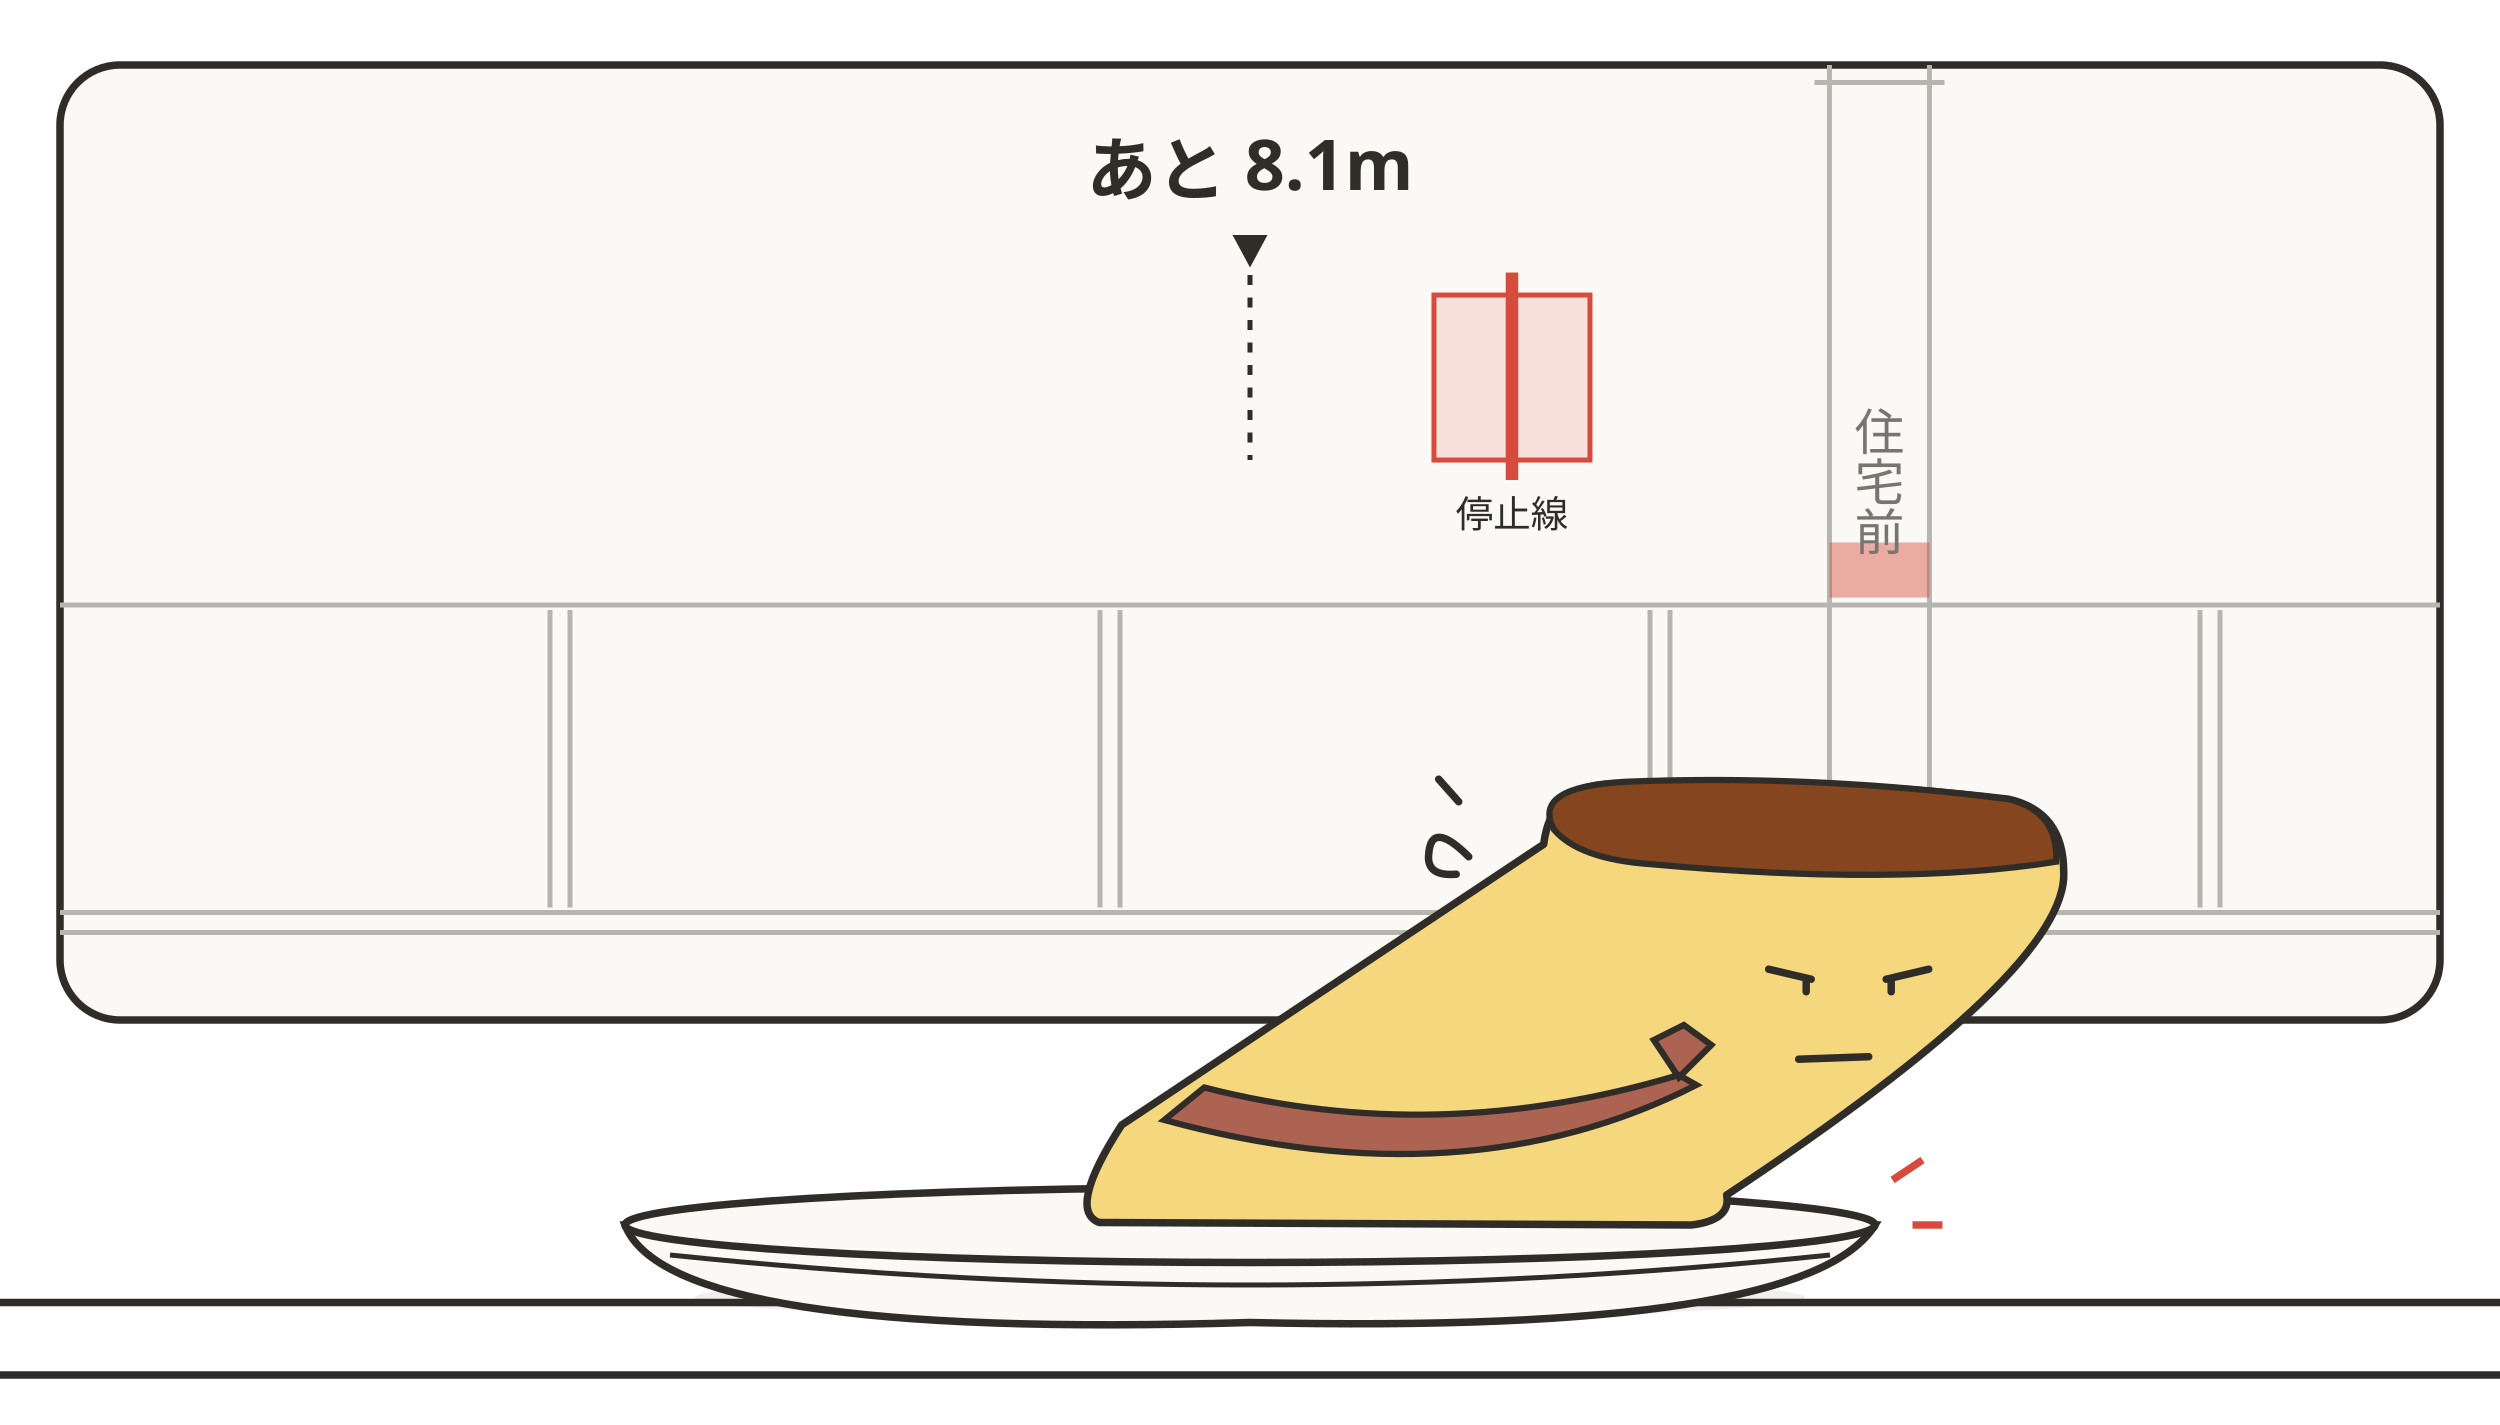
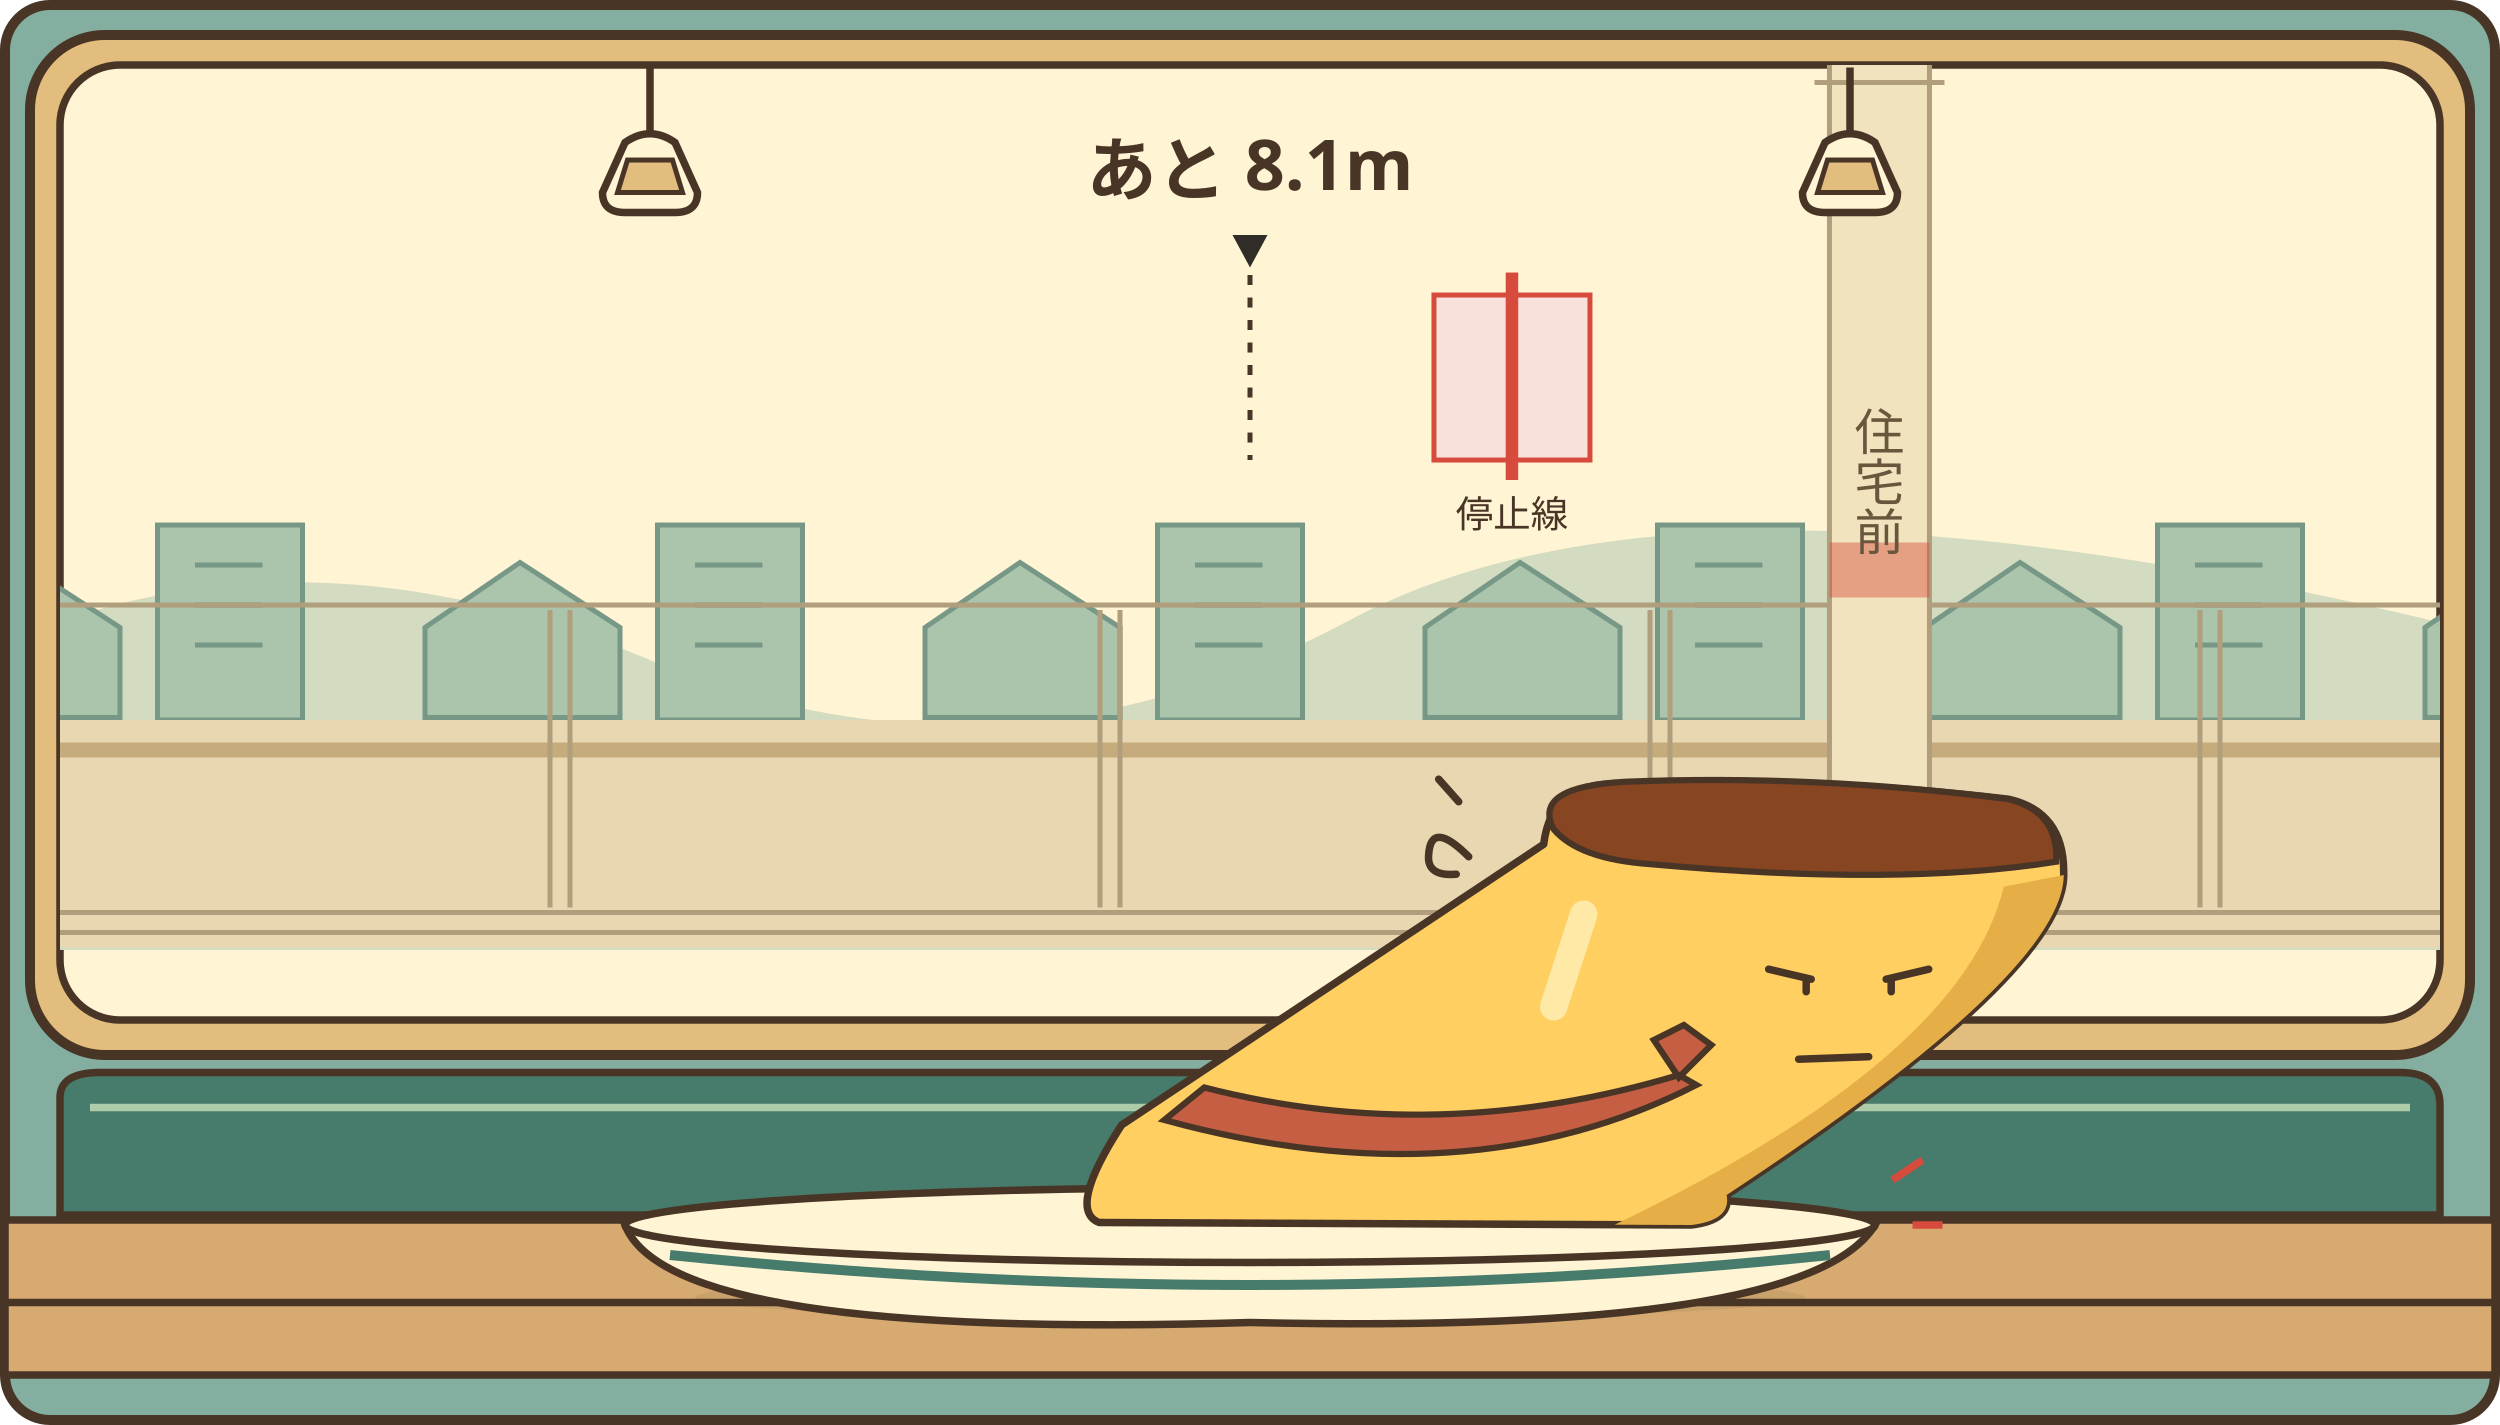
<svg xmlns="http://www.w3.org/2000/svg" class="game-scene  " viewBox="0 0 1000 570" role="img" aria-label="プリンは皿の端。停止線まで8.1m。">
-   <style>svg{background:#faf9f6;font-family:sans-serif}.window-frame{fill:#faf9f6;stroke:#302d29;stroke-width:3}.platform{stroke:#b7b5af}.station-name{fill:#77756f;stroke:none;font-size:20px}.distance{font-size:28px;font-weight:600;fill:#302d29}.target-label{font-size:15px;fill:#302d29}.shelf{fill:none;stroke:#302d29;stroke-width:3}</style>
+   <style>svg{background:#fff4d4;font-family:sans-serif}.window-frame{fill:#fff4d4;stroke:#493526;stroke-width:3}.platform{stroke:#b09e7c}.station-name{fill:#69563c;stroke:none;font-size:20px}.distance{font-size:28px;font-weight:600;fill:#493526}.target-label{font-size:15px;fill:#493526}.shelf{fill:none;stroke:#493526;stroke-width:3}</style>
  <defs>
+     <clipPath id="pudding-body">
+       <path d="M 439.643 489 Q 426.643 484 448.643 450 L 617.478 337.686 Q 620.478 312.686 647.478 313.686 Q 727.478 310.686 803.478 319.686 Q 825.478 324.686 825.478 348.686 Q 827.478 387.686 690.643 478 Q 692.643 488 676.643 490 Z" />
+     </clipPath>
    <clipPath id="window">
      <rect x="24" y="26" width="952" height="382" rx="24" />
    </clipPath>
  </defs>
+   <rect x="2" y="2" width="996" height="566" rx="18" fill="#83aea0" stroke="#493526" stroke-width="4" />
+   <rect x="12" y="14" width="976" height="408" rx="30" fill="#e3bd7d" stroke="#493526" stroke-width="4" />
  <rect class="window-frame" x="24" y="26" width="952" height="382" rx="24" />
  <g clip-path="url(#window)">
+     <path d="M0 258 Q120 205 260 264 T540 248 T1000 255 V380 H0Z" fill="#d3dbc0" />
+     <g fill="#abc4ac" stroke="#789887" stroke-width="2">
+       <g transform="translate(0 0)">
+         <path d="M-30 287 V251 L8 225 L48 251 V287Z" />
+         <path d="M63 288 V210 H121 V288Z" />
+         <path d="M78 226 H105 M78 242 H105 M78 258 H105" fill="none" />
+       </g>
+       <g transform="translate(200 0)">
+         <path d="M-30 287 V251 L8 225 L48 251 V287Z" />
+         <path d="M63 288 V210 H121 V288Z" />
+         <path d="M78 226 H105 M78 242 H105 M78 258 H105" fill="none" />
+       </g>
+       <g transform="translate(400 0)">
+         <path d="M-30 287 V251 L8 225 L48 251 V287Z" />
+         <path d="M63 288 V210 H121 V288Z" />
+         <path d="M78 226 H105 M78 242 H105 M78 258 H105" fill="none" />
+       </g>
+       <g transform="translate(600 0)">
+         <path d="M-30 287 V251 L8 225 L48 251 V287Z" />
+         <path d="M63 288 V210 H121 V288Z" />
+         <path d="M78 226 H105 M78 242 H105 M78 258 H105" fill="none" />
+       </g>
+       <g transform="translate(800 0)">
+         <path d="M-30 287 V251 L8 225 L48 251 V287Z" />
+         <path d="M63 288 V210 H121 V288Z" />
+         <path d="M78 226 H105 M78 242 H105 M78 258 H105" fill="none" />
+       </g>
+       <g transform="translate(1000 0)">
+         <path d="M-30 287 V251 L8 225 L48 251 V287Z" />
+         <path d="M63 288 V210 H121 V288Z" />
+         <path d="M78 226 H105 M78 242 H105 M78 258 H105" fill="none" />
+       </g>
+     </g>
+     <rect x="0" y="288" width="1000" height="91" fill="#e9d7b1" />
+     <path d="M0 300 H1000" stroke="#c6ac7d" stroke-width="6" />
    <g class="platform" fill="none" stroke-width="2">
      <path d="M24 242 H976 M24 365 H976 M24 373 H976" />
      <path d="M0 244 V363 M8 244 V363" />
      <path d="M220 244 V363 M228 244 V363" />
      <path d="M440 244 V363 M448 244 V363" />
      <path d="M660 244 V363 M668 244 V363" />
      <path d="M880 244 V363 M888 244 V363" />
      <path d="M1100 244 V363 M1108 244 V363" />
      <path d="M1320 244 V363 M1328 244 V363" />
      <g transform="translate(749.7836 0)">
-         <path d="M-18 25 V373 H22 V25 M-24 33 H28" />
+         <path d="M-18 25 V373 H22 V25 M-24 33 H28" fill="#f1e3bd" />
        <rect x="-18" y="217" width="40" height="22" fill="#d64b3b" stroke="none" opacity=".45" />
        <text x="2" y="177" text-anchor="middle" writing-mode="vertical-rl" class="station-name">住宅前</text>
      </g>
    </g>
    <g class="stopping-target" transform="translate(604.7836 0)">
      <rect x="-31.2" y="118" width="62.4" height="66" fill="#f7e1da" stroke="#d64b3b" stroke-width="2" />
      <path d="M0 109 V192" stroke="#d64b3b" stroke-width="5" />
      <text y="211" text-anchor="middle" class="target-label">停止線</text>
    </g>
    <g class="alignment">
      <path d="M493 94 L500 107 L507 94 Z" fill="#302d29" />
-       <path d="M500 110 V184" stroke="#302d29" stroke-width="2" stroke-dasharray="4 5" />
+       <path d="M500 110 V184" stroke="#493526" stroke-width="2" stroke-dasharray="4 5" />
+     </g>
+   </g>
+   <g fill="#fff4d4" stroke="#493526" stroke-width="3">
+     <g>
+       <path d="M260 27 V55" fill="none" />
+       <path d="M250 57 Q260 50 270 57 L279 77 Q279 85 270 85 H250 Q241 85 241 77Z" />
+       <path d="M251 64 L247 77 H273 L269 64Z" fill="#e3bd7d" stroke-width="2" />
+     </g>
+     <g>
+       <path d="M740 27 V55" fill="none" />
+       <path d="M730 57 Q740 50 750 57 L759 77 Q759 85 750 85 H730 Q721 85 721 77Z" />
+       <path d="M731 64 L727 77 H753 L749 64Z" fill="#e3bd7d" stroke-width="2" />
    </g>
  </g>
  <text x="500" y="78" text-anchor="middle" class="distance">あと 8.1m</text>
-   <path d="M0 521 H1000 M0 550 H1000" class="shelf" />
+   <path d="M24 439 Q24 429 40 429 H960 Q976 429 976 442 V486 H24Z" fill="#477b6b" stroke="#493526" stroke-width="3" />
+   <path d="M36 443 H964" stroke="#afccaa" stroke-width="3" />
+   <path d="M2 488 H998 V550 H2Z" fill="#d6aa71" stroke="#493526" stroke-width="3" />
+   <path d="M3 521 H997" class="shelf" />
  <ellipse cx="500" cy="519" rx="222" ry="9" fill="#302d29" opacity=".08" />
-   <path d="M250 490 Q268 536 500 529 Q723 534 750 490 Z" fill="#faf9f6" stroke="#302d29" stroke-width="3" />
-   <ellipse cx="500" cy="490" rx="250" ry="15" fill="#faf9f6" stroke="#302d29" stroke-width="3" />
+   <path d="M250 490 Q268 536 500 529 Q723 534 750 490 Z" fill="#fff4d4" stroke="#493526" stroke-width="3" />
+   <ellipse cx="500" cy="490" rx="250" ry="15" fill="#fff4d4" stroke="#493526" stroke-width="3" />
  <g class="pudding " style="transform-origin:750px 490px">
-     <path d="M 439.643 489 Q 426.643 484 448.643 450 L 617.478 337.686 Q 620.478 312.686 647.478 313.686 Q 727.478 310.686 803.478 319.686 Q 825.478 324.686 825.478 348.686 Q 827.478 387.686 690.643 478 Q 692.643 488 676.643 490 Z" fill="#f5d77d" stroke="#302d29" stroke-width="3" stroke-linejoin="round" />
-     <path d="M621.478 331.686 Q612.478 314.686 650.478 312.686 Q725.478 309.686 803.478 319.686 Q823.478 324.686 822.478 344.686 Q759.478 354.686 660.478 345.686 Q631.478 343.686 621.478 331.686Z" fill="#85451f" stroke="#302d29" stroke-width="2.5" />
-     <g stroke="#302d29" stroke-width="3" stroke-linecap="round" fill="none">
+     <path d="M 439.643 489 Q 426.643 484 448.643 450 L 617.478 337.686 Q 620.478 312.686 647.478 313.686 Q 727.478 310.686 803.478 319.686 Q 825.478 324.686 825.478 348.686 Q 827.478 387.686 690.643 478 Q 692.643 488 676.643 490 Z" fill="#ffcf62" stroke="#493526" stroke-width="3" stroke-linejoin="round" />
+     <path d="M621.478 331.686 Q612.478 314.686 650.478 312.686 Q725.478 309.686 803.478 319.686 Q823.478 324.686 822.478 344.686 Q759.478 354.686 660.478 345.686 Q631.478 343.686 621.478 331.686Z" fill="#884521" stroke="#493526" stroke-width="2.5" />
+     <g clip-path="url(#pudding-body)" pointer-events="none">
+       <path d="M801.478 354.686 Q785.478 422.686 645.643 490 H704.643 L847.478 345.686Z" fill="#e6ae46" />
+       <path d="M633.478 365.686 l-12 37" stroke="#ffe9a6" stroke-width="11" stroke-linecap="round" />
+     </g>
+     <g stroke="#493526" stroke-width="3" stroke-linecap="round" fill="none">
      <path d="M707.478 387.686 l17 4 M754.478 391.686 l17 -4 M719.478 423.686 l28 -1" />
      <path d="M722.478 392.686 v4 M756.478 392.686 v4" />
      <path d="M587.478 342.686 q-15 -15 -16 -1 q-1 9 11 8 M583.478 320.686 l-8 -9" />
    </g>
-     <path d="M661.525 416 l12 -6 11 8 -13 13 Z M671.525 430 Q574.986 459 481.719 435 L465.719 448 Q586.191 481 678.525 434 Z" fill="#ad6351" stroke="#302d29" stroke-width="2.5" />
+     <path d="M661.525 416 l12 -6 11 8 -13 13 Z M671.525 430 Q574.986 459 481.719 435 L465.719 448 Q586.191 481 678.525 434 Z" fill="#c65e43" stroke="#493526" stroke-width="2.5" />
  </g>
-   <path d="M268 502 Q500 526 732 502" fill="none" stroke="#302d29" stroke-width="2" />
+   <path d="M268 502 Q500 526 732 502" fill="none" stroke="#477b6b" stroke-width="4" />
  <path d="M757 472 l12 -8 M765 490 h12" stroke="#d64b3b" stroke-width="3" />
</svg>
